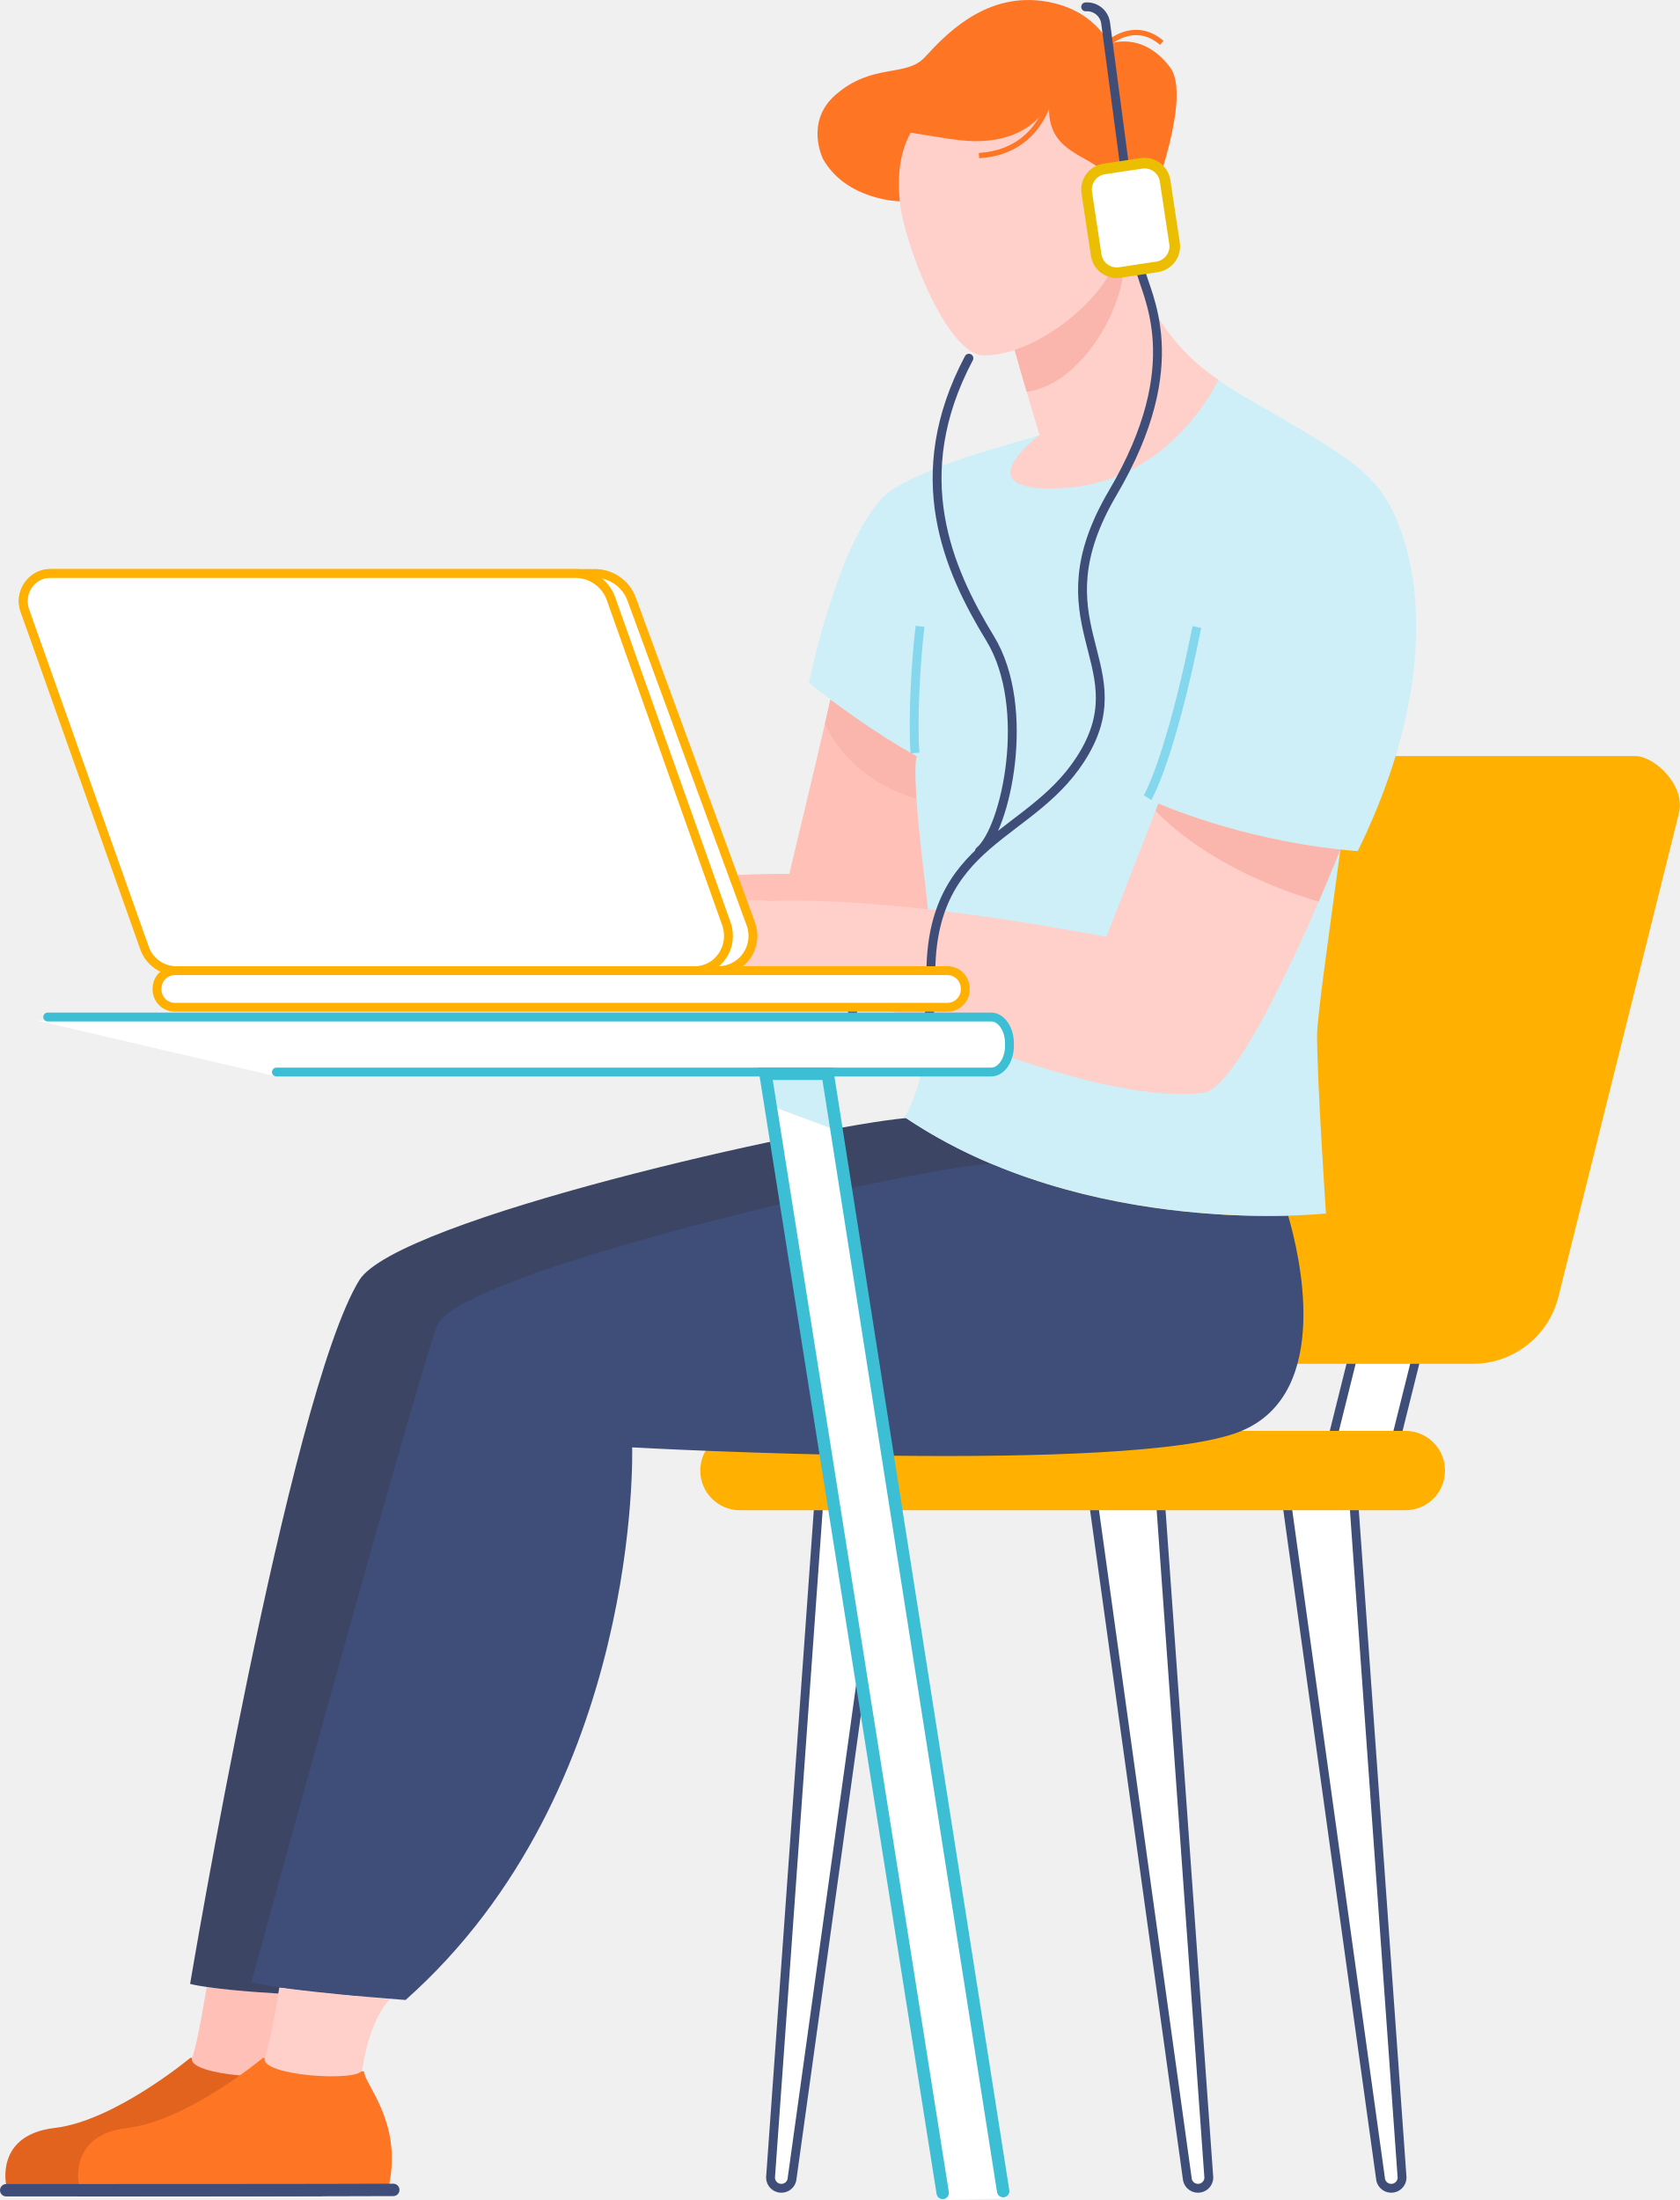
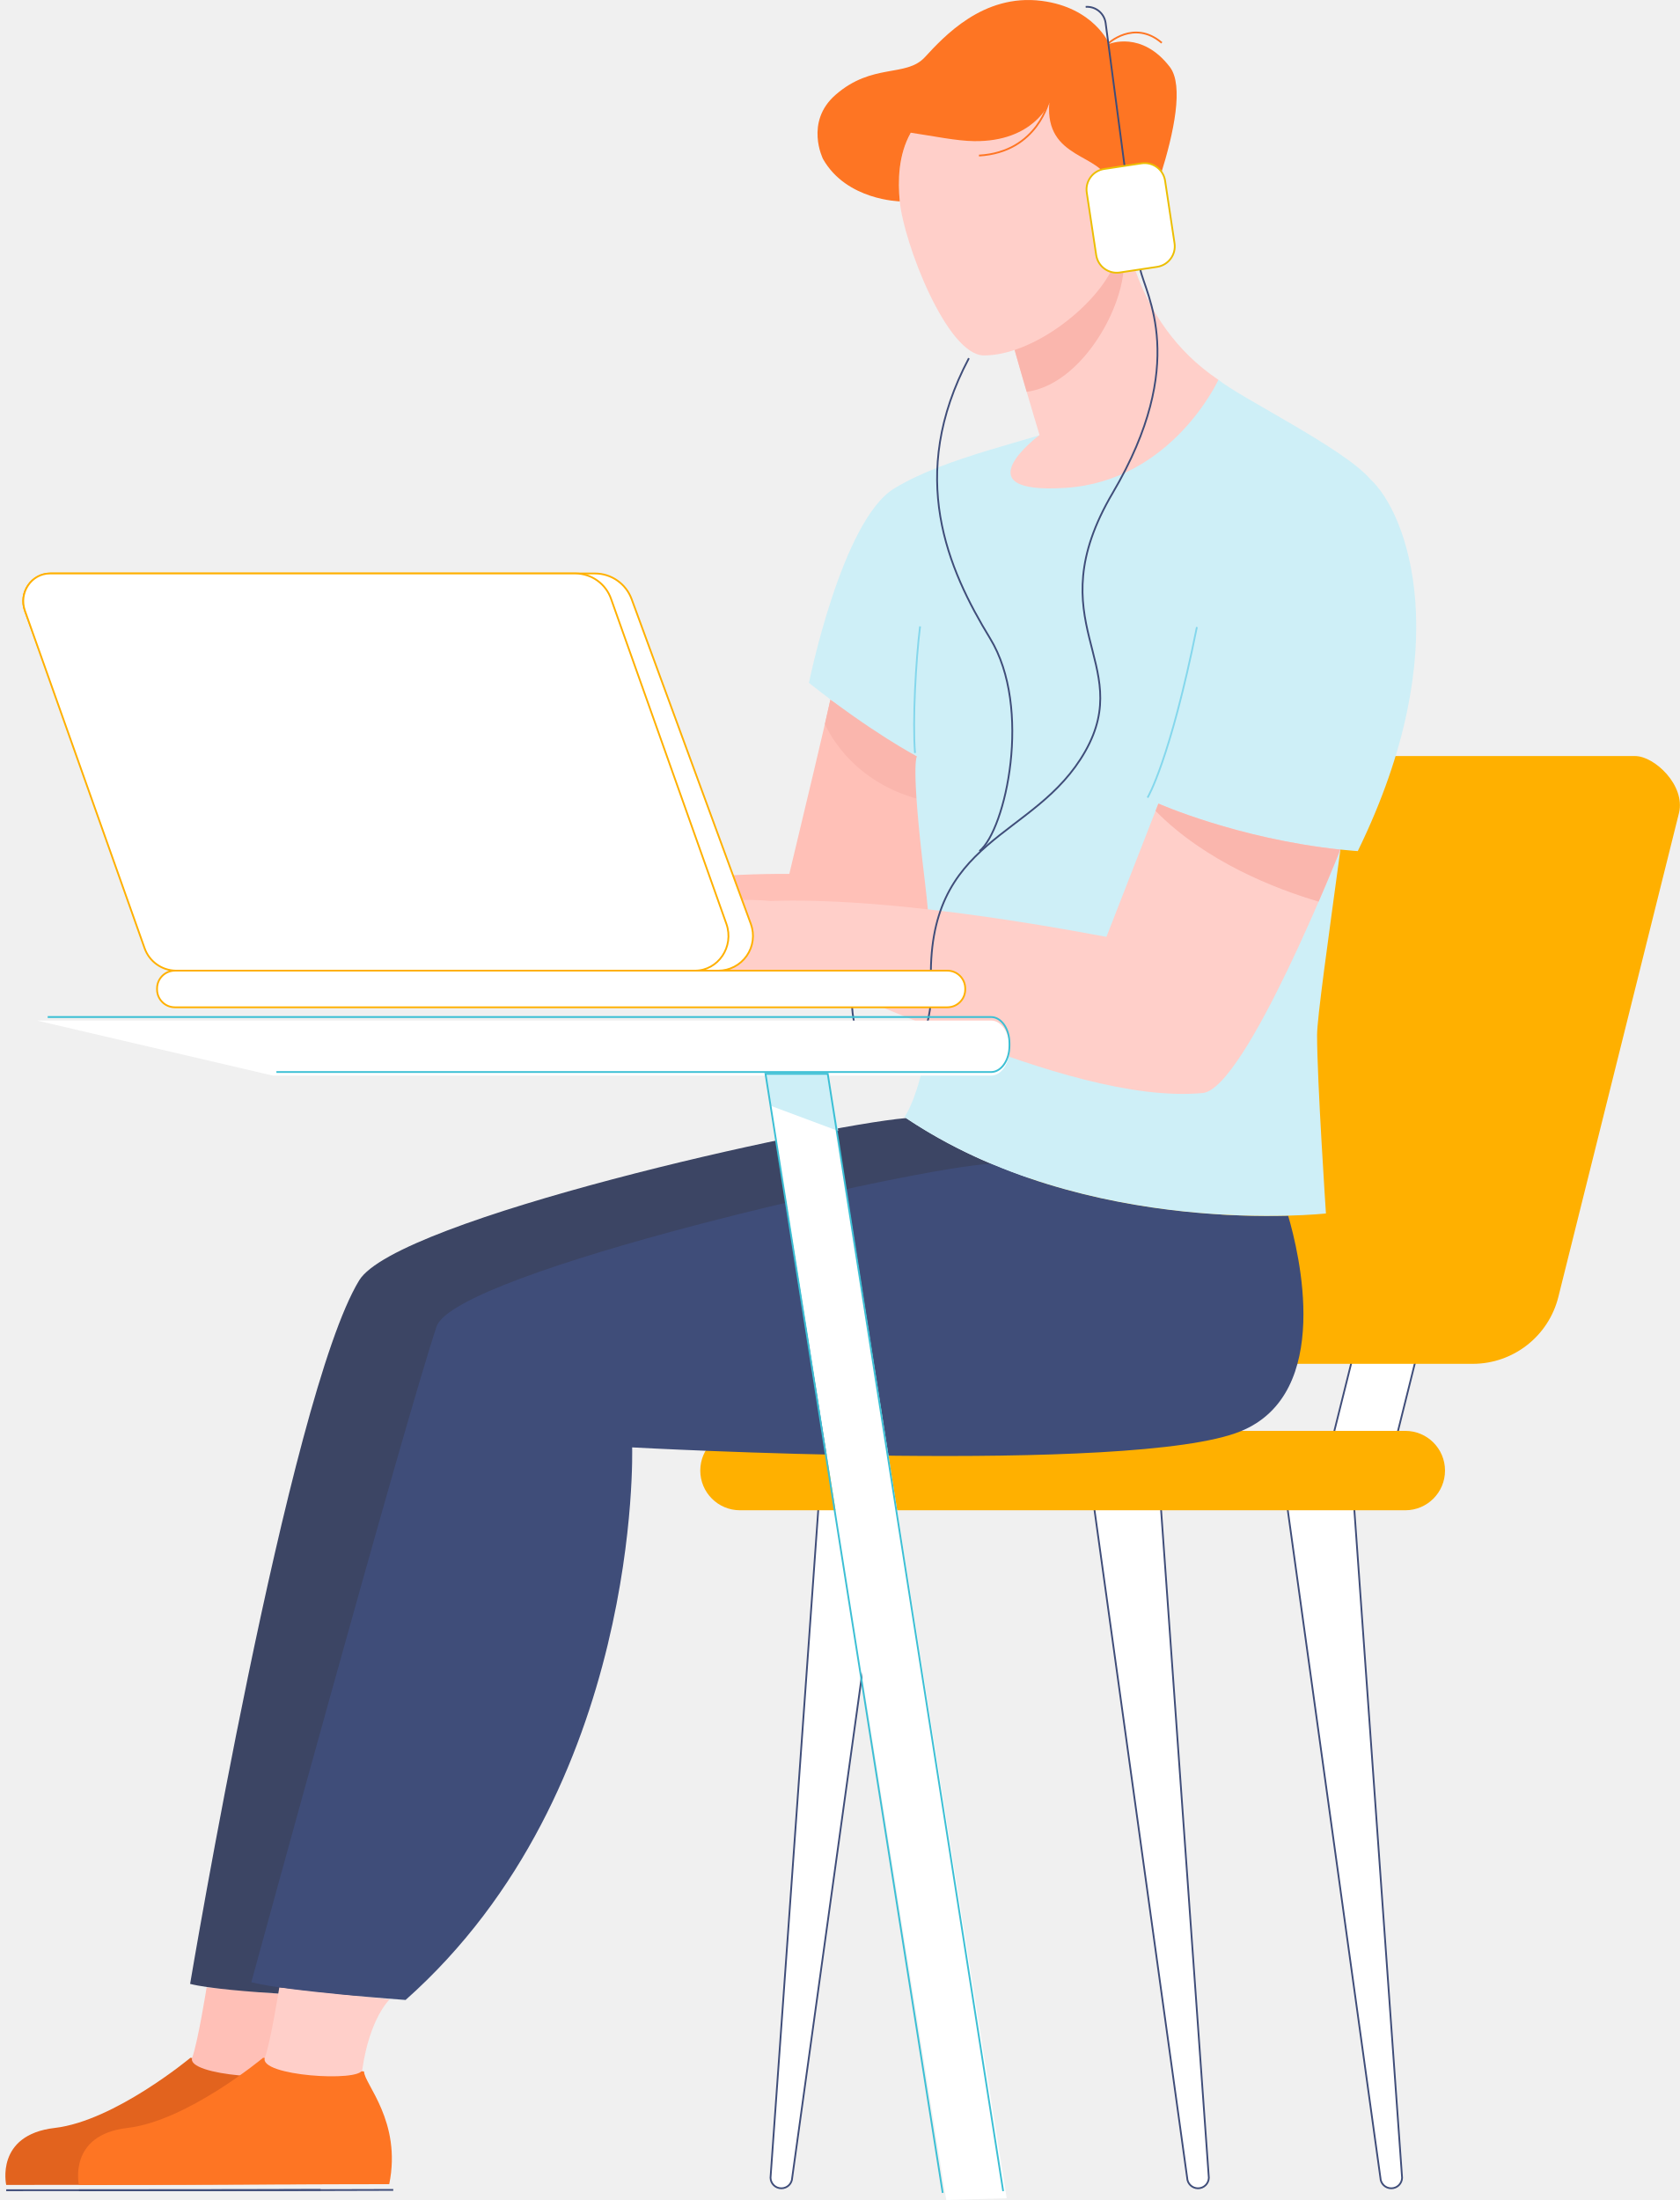
<svg xmlns="http://www.w3.org/2000/svg" viewBox="0 0 947.48 1240.91">
  <defs>
-     <style>.cls-1,.cls-15,.cls-16,.cls-19{fill:#fff;}.cls-1,.cls-14,.cls-4{stroke:#3f4d79;}.cls-1,.cls-14,.cls-17,.cls-18,.cls-4{stroke-linecap:round;}.cls-1,.cls-12,.cls-13,.cls-14,.cls-15,.cls-17,.cls-18,.cls-19,.cls-4{stroke-miterlimit:10;}.cls-1,.cls-12,.cls-14,.cls-17,.cls-19{stroke-width:5px;}.cls-2{fill:#ffb000;}.cls-3{fill:#e2631e;}.cls-12,.cls-13,.cls-14,.cls-17,.cls-18,.cls-4{fill:none;}.cls-18,.cls-4{stroke-width:7px;}.cls-5{fill:#ffc0b7;}.cls-6{fill:#3c4564;}.cls-7{fill:#fe7523;}.cls-8{fill:#ffcfc9;}.cls-9{fill:#3f4d79;}.cls-10{fill:#fab6ad;}.cls-11{fill:#ceeff7;}.cls-12{stroke:#84d7ec;}.cls-13{stroke:#fe7523;stroke-width:3px;}.cls-15{stroke:#ecbe02;stroke-width:6px;}.cls-17,.cls-18{stroke:#3cbfd4;}.cls-19{stroke:#ffb000;}</style>
+     <style>.cls-1,.cls-15,.cls-16,.cls-19{fill:#fff;}.cls-1,.cls-14,.cls-4{stroke:#3f4d79;}.cls-1,.cls-14,.cls-17,.cls-18,.cls-4{strokeLinecap:round;}.cls-1,.cls-12,.cls-13,.cls-14,.cls-15,.cls-17,.cls-18,.cls-19,.cls-4{strokeMiterlimit:10;}.cls-1,.cls-12,.cls-14,.cls-17,.cls-19{strokeWidth:5px;}.cls-2{fill:#ffb000;}.cls-3{fill:#e2631e;}.cls-12,.cls-13,.cls-14,.cls-17,.cls-18,.cls-4{fill:none;}.cls-18,.cls-4{strokeWidth:7px;}.cls-5{fill:#ffc0b7;}.cls-6{fill:#3c4564;}.cls-7{fill:#fe7523;}.cls-8{fill:#ffcfc9;}.cls-9{fill:#3f4d79;}.cls-10{fill:#fab6ad;}.cls-11{fill:#ceeff7;}.cls-12{stroke:#84d7ec;}.cls-13{stroke:#fe7523;strokeWidth:3px;}.cls-15{stroke:#ecbe02;strokeWidth:6px;}.cls-17,.cls-18{stroke:#3cbfd4;}.cls-19{stroke:#ffb000;}</style>
  </defs>
  <g id="Layer_2" data-name="Layer 2">
    <g id="Слой_1" data-name="Слой 1">
      <g id="_2" data-name="2">
        <g id="CHAIR">
          <path class="cls-1" d="M440.7,1234.31h0a6.11,6.11,0,0,1-6.11-5.91l27.2-380.52h37.82l-52.8,380.52A6.11,6.11,0,0,1,440.7,1234.31Z" />
          <path class="cls-1" d="M675.7,1234.31h0a6.11,6.11,0,0,1-6.11-5.91l-52.8-380.52h37.82l27.2,380.52A6.11,6.11,0,0,1,675.7,1234.31Z" />
          <path class="cls-1" d="M784.7,1234.31h0a6.11,6.11,0,0,1-6.11-5.91l-52.8-380.52h37.82l27.2,380.52A6.11,6.11,0,0,1,784.7,1234.31Z" />
          <polygon class="cls-1" points="798.68 766.29 787.76 810.09 751.86 810.09 762.78 766.29 798.68 766.29" />
          <polygon class="cls-1" points="658.55 766.29 647.63 810.09 611.73 810.09 622.65 766.29 658.55 766.29" />
          <rect class="cls-2" x="394.97" y="807.08" width="420.05" height="44.79" rx="22.4" />
          <path class="cls-2" d="M947,458.53l-68.05,273a49.79,49.79,0,0,1-48.31,37.74h-248c-13.73,0-23.28-20.75-18.55-40.32l67.79-280.34c3.22-13.32,11.57-22.16,20.92-22.16H922.24C933.18,426.45,950.73,443,947,458.53Z" />
        </g>
        <g id="CHARACTER">
          <g id="LEGS">
            <g id="LEFT_LEG" data-name="LEFT LEG">
              <g id="FOOT">
                <path class="cls-3" d="M164.34,1168.44c0,6.92,21.41,28.11,14.2,63.53,0,0-52.82.08-78.73.24-30.8.19-96.31.19-96.31.19s-6.36-28.23,27.38-32.14,76.51-39.57,76.51-39.57Z" />
                <path class="cls-4" d="M180.81,1235.21c-30.8.19-177.31.19-177.31.19" />
                <path class="cls-5" d="M108.39,1160.69c3.34-9.31,8.15-39.72,8.15-39.72l54.27,4.76s-9,20.33-7.47,41.71C163.86,1174.65,104.72,1170.9,108.39,1160.69Z" />
              </g>
              <path id="PANT" class="cls-6" d="M656.08,781.24c-60.34,24.66-343.21,9.09-343.21,9.09s-5.79,221.61-112.16,336.33c0,0-73.37-2.46-93.48-7.65,0,0,55.6-331.66,95.35-396.81,21-34.49,257.44-87.12,308.42-91.55a286.07,286.07,0,0,0,48.13,25.8C605.47,676,653,683,688.74,685.07,694.23,717.11,695.1,765.3,656.08,781.24Z" />
            </g>
            <g id="RIGHT_LEG" data-name="RIGHT LEG">
              <g id="FOOT-2" data-name="FOOT">
                <path class="cls-7" d="M205.34,1168.44c0,6.92,21.41,28.11,14.2,63.53,0,0-52.82.08-78.73.24-30.8.19-96.31.19-96.31.19s-6.36-28.23,27.38-32.14,76.51-39.57,76.51-39.57Z" />
                <path class="cls-4" d="M221.81,1235.21c-30.8.19-177.31.19-177.31.19" />
                <path class="cls-8" d="M149.39,1160.69c3.34-9.31,8.15-39.72,8.15-39.72l62.27,6.76s-11.3,10.36-15.47,39.71C203.32,1174.59,145.72,1170.9,149.39,1160.69Z" />
              </g>
              <path id="PANT-2" data-name="PANT" class="cls-9" d="M699.75,807.31C639.41,832,356.54,816.4,356.54,816.4s5.84,193-127.78,311.68c0,0-66.86-4.81-87-10,0,0,85.64-313.36,104.46-369.81,10.3-30.9,273-90.48,312.88-91.82C624.89,684.21,693,686.6,726.54,685.7,732.53,706,752.26,785.86,699.75,807.31Z" />
            </g>
          </g>
          <g id="LEFT_HAND" data-name="LEFT HAND">
            <path class="cls-5" d="M527.25,547c-68.44,13.65-232.86,7.8-301.79-6.05a105.47,105.47,0,0,1-11.76,7.89c-9,5.17-26.33,9.35-30.44,9.12s-29.33-4.1-29.33-4.1-.9-2.85,2.79-6.61,30.74-.77,20.85-9c-4.4-3.68-26.31,4.6-35.84,13.78s-14,1.91-14,1.91,9.12-17,12.39-20.08,25-16.14,39.72-18.13c10.66-1.44,36.3.54,49.87,3.81C280,507.6,376.49,492.38,445.19,492.93c9.13-38,20.22-84.52,23.17-98.28l48.84,32Z" />
            <path class="cls-10" d="M468.36,394.65l-3.08,13.65s12.65,32.05,53.48,42.63l-1.56-24.3Z" />
          </g>
          <g id="T-SHIRT">
            <path class="cls-11" d="M765.82,480.06s-3.65-.23-9.8-.86c-7,51.69-13.16,95.11-13.16,104.64,0,25.61,5,100.61,5,100.61S613,699.58,510.14,630.06c0,0,23.84-32.09,11.47-133.21-8.22-67.27-4.41-70.22-4.41-70.22S492,413.49,456.26,385.18c0,0,18.55-91.7,48.14-109.69s75.51-26.38,106-37.86,76.84-23.4,76.84-23.4c12.37,10.15,71.1,38.86,85.67,56.08C793.67,289.34,822.13,364.81,765.82,480.06Z" />
            <path class="cls-12" d="M647.25,449.9s12.61-20.71,27.82-96.21" />
            <path class="cls-12" d="M516.08,424.72c-1.44-18.26.5-52.43,2.86-71.42" />
          </g>
          <g id="RIGHT_HAND" data-name="RIGHT HAND">
            <path class="cls-8" d="M756,479.2s-53.45,135.08-77.65,137.32c-78.82,7.29-210.54-67.77-239-68.65l-12.48-.4c-7,4.11-15.9,7.61-23.43,5.4-15.18-4.44-27.34-15.41-37.4-10.7s-21.67,13.75-28.05,13c-13.35-1.61-21.05-8.7-21.05-8.7s8.31-9.06,16.7-17.67c-5.95,2.33-15,8.73-19.63,10.93-7,3.31-10.6-2.61-10.6-2.61s15.61-13.79,21-17.06c5.21-3.15,19.83-6.46,27.21-6.62,8.93-1.2,57.91-7.89,83.15-5.23,28.94-1.07,87,1,189.28,20.23l29.31-75.18S697.87,473.05,756,479.2Z" />
            <path class="cls-10" d="M756,479.21s-4.83,12.21-12.25,29.35c-24.31-7.18-63.72-22.43-92-51.18l1.61-4.14S697.88,473.05,756,479.21Z" />
          </g>
          <g id="HEAD">
            <g id="NECK">
              <path class="cls-8" d="M633.78,124.14s4,57,53.43,90.09c0,0-26.05,57-86.11,60.94s-14.77-29.79-14.77-29.79S570.66,193.53,568,181.17Z" />
              <path class="cls-10" d="M633.6,153.74c-3,26.07-26,63.44-54.53,67.27-4.48-15.25-9.64-33.22-11.06-39.84L630.46,127l1.94,3.86S634.24,148.24,633.6,153.74Z" />
            </g>
            <path id="HEAD-2" data-name="HEAD" class="cls-8" d="M629.08,128.22s.93,17.87-1.47,22.86c-11.05,23-45.7,49.4-72.64,49.4-20.85,0-45.28-63.53-47.48-86.94s.88-60.5,57.4-64.91,60.5,54.31,60.5,54.31Z" />
            <g id="HAIR">
              <path class="cls-7" d="M464.21,89.7s-10.51-20.88,7.06-36.21C492,35.38,511,43.77,521.62,32.29s32.81-36,65.8-31.81c29.58,3.76,38.21,24.3,38.21,24.3s18.3-7.71,34.19,13-22.49,107-22.49,107S627,110.4,625.39,103c-3.61-16.57-36.21-12.66-33.56-45.05,0,0-8.83,22.08-42.39,21.66-10-.12-22.92-2.86-35.75-4.76-7.1,12.57-7.29,27.3-6.2,38.74C507.49,113.54,477.48,113.08,464.21,89.7Z" />
              <path class="cls-13" d="M624.72,24.78s14.82-14.09,30.55-.62" />
              <path class="cls-13" d="M591.83,56.08s-6.15,29.73-39.66,31.67" />
            </g>
            <g id="HEADPHONES">
              <path class="cls-14" d="M634.27,93.54,623.61,13.05a10.59,10.59,0,0,0-11.27-9.18" />
              <path class="cls-14" d="M643.14,151.92C646,166,670.9,204.51,627.61,278s13,95.38-15.47,145.72-90.19,47.58-87,131.82c2.1,55.43-47.6,62.93-44.73,0" />
              <path class="cls-14" d="M552.43,480.07c14.86-12.13,29.89-80.82,6.05-119.9s-47.14-91.76-12-158.12" />
              <rect class="cls-15" x="615.37" y="93.35" width="44.68" height="59.05" rx="11.71" transform="translate(-11.2 96.67) rotate(-8.59)" />
            </g>
          </g>
        </g>
        <g id="TABLE">
          <path class="cls-16" d="M20.9,575.65H559c5.72,0,10.36,6.64,10.36,14.84v1.36c0,8.19-4.64,14.83-10.36,14.83H153.9" />
          <path class="cls-17" d="M26.9,573.65H559c5.72,0,10.36,6.64,10.36,14.84v1.36c0,8.19-4.64,14.83-10.36,14.83H155.9" />
          <polygon class="cls-16" points="533.71 1240.91 431.76 605.68 466.86 605.68 567.81 1239.91 533.71 1240.91" />
          <polygon class="cls-11" points="472.79 637.94 434.93 623.81 431.75 605.68 466.87 605.68 472.79 637.94" />
          <polyline class="cls-18" points="531.71 1236.91 431.76 605.68 466.86 605.68 565.81 1235.91" />
        </g>
        <g id="LAPTOP">
          <path class="cls-19" d="M405.1,547.5H102.27a19.59,19.59,0,0,1-18.4-12.84L14.08,344.47a15.59,15.59,0,0,1,14.64-21H335.55A22.08,22.08,0,0,1,356.28,338L423.5,521.16A19.6,19.6,0,0,1,405.1,547.5Z" />
          <path class="cls-19" d="M391.92,547.5H99.27a19,19,0,0,1-17.78-12.84L14.05,344.47c-3.61-10.17,3.67-21,14.15-21H324.71a21.38,21.38,0,0,1,20,14.48l65,183.17C414.23,534,405.08,547.5,391.92,547.5Z" />
          <rect class="cls-19" x="88.58" y="547.5" width="455.83" height="20.66" rx="10.07" />
        </g>
      </g>
    </g>
  </g>
</svg>
